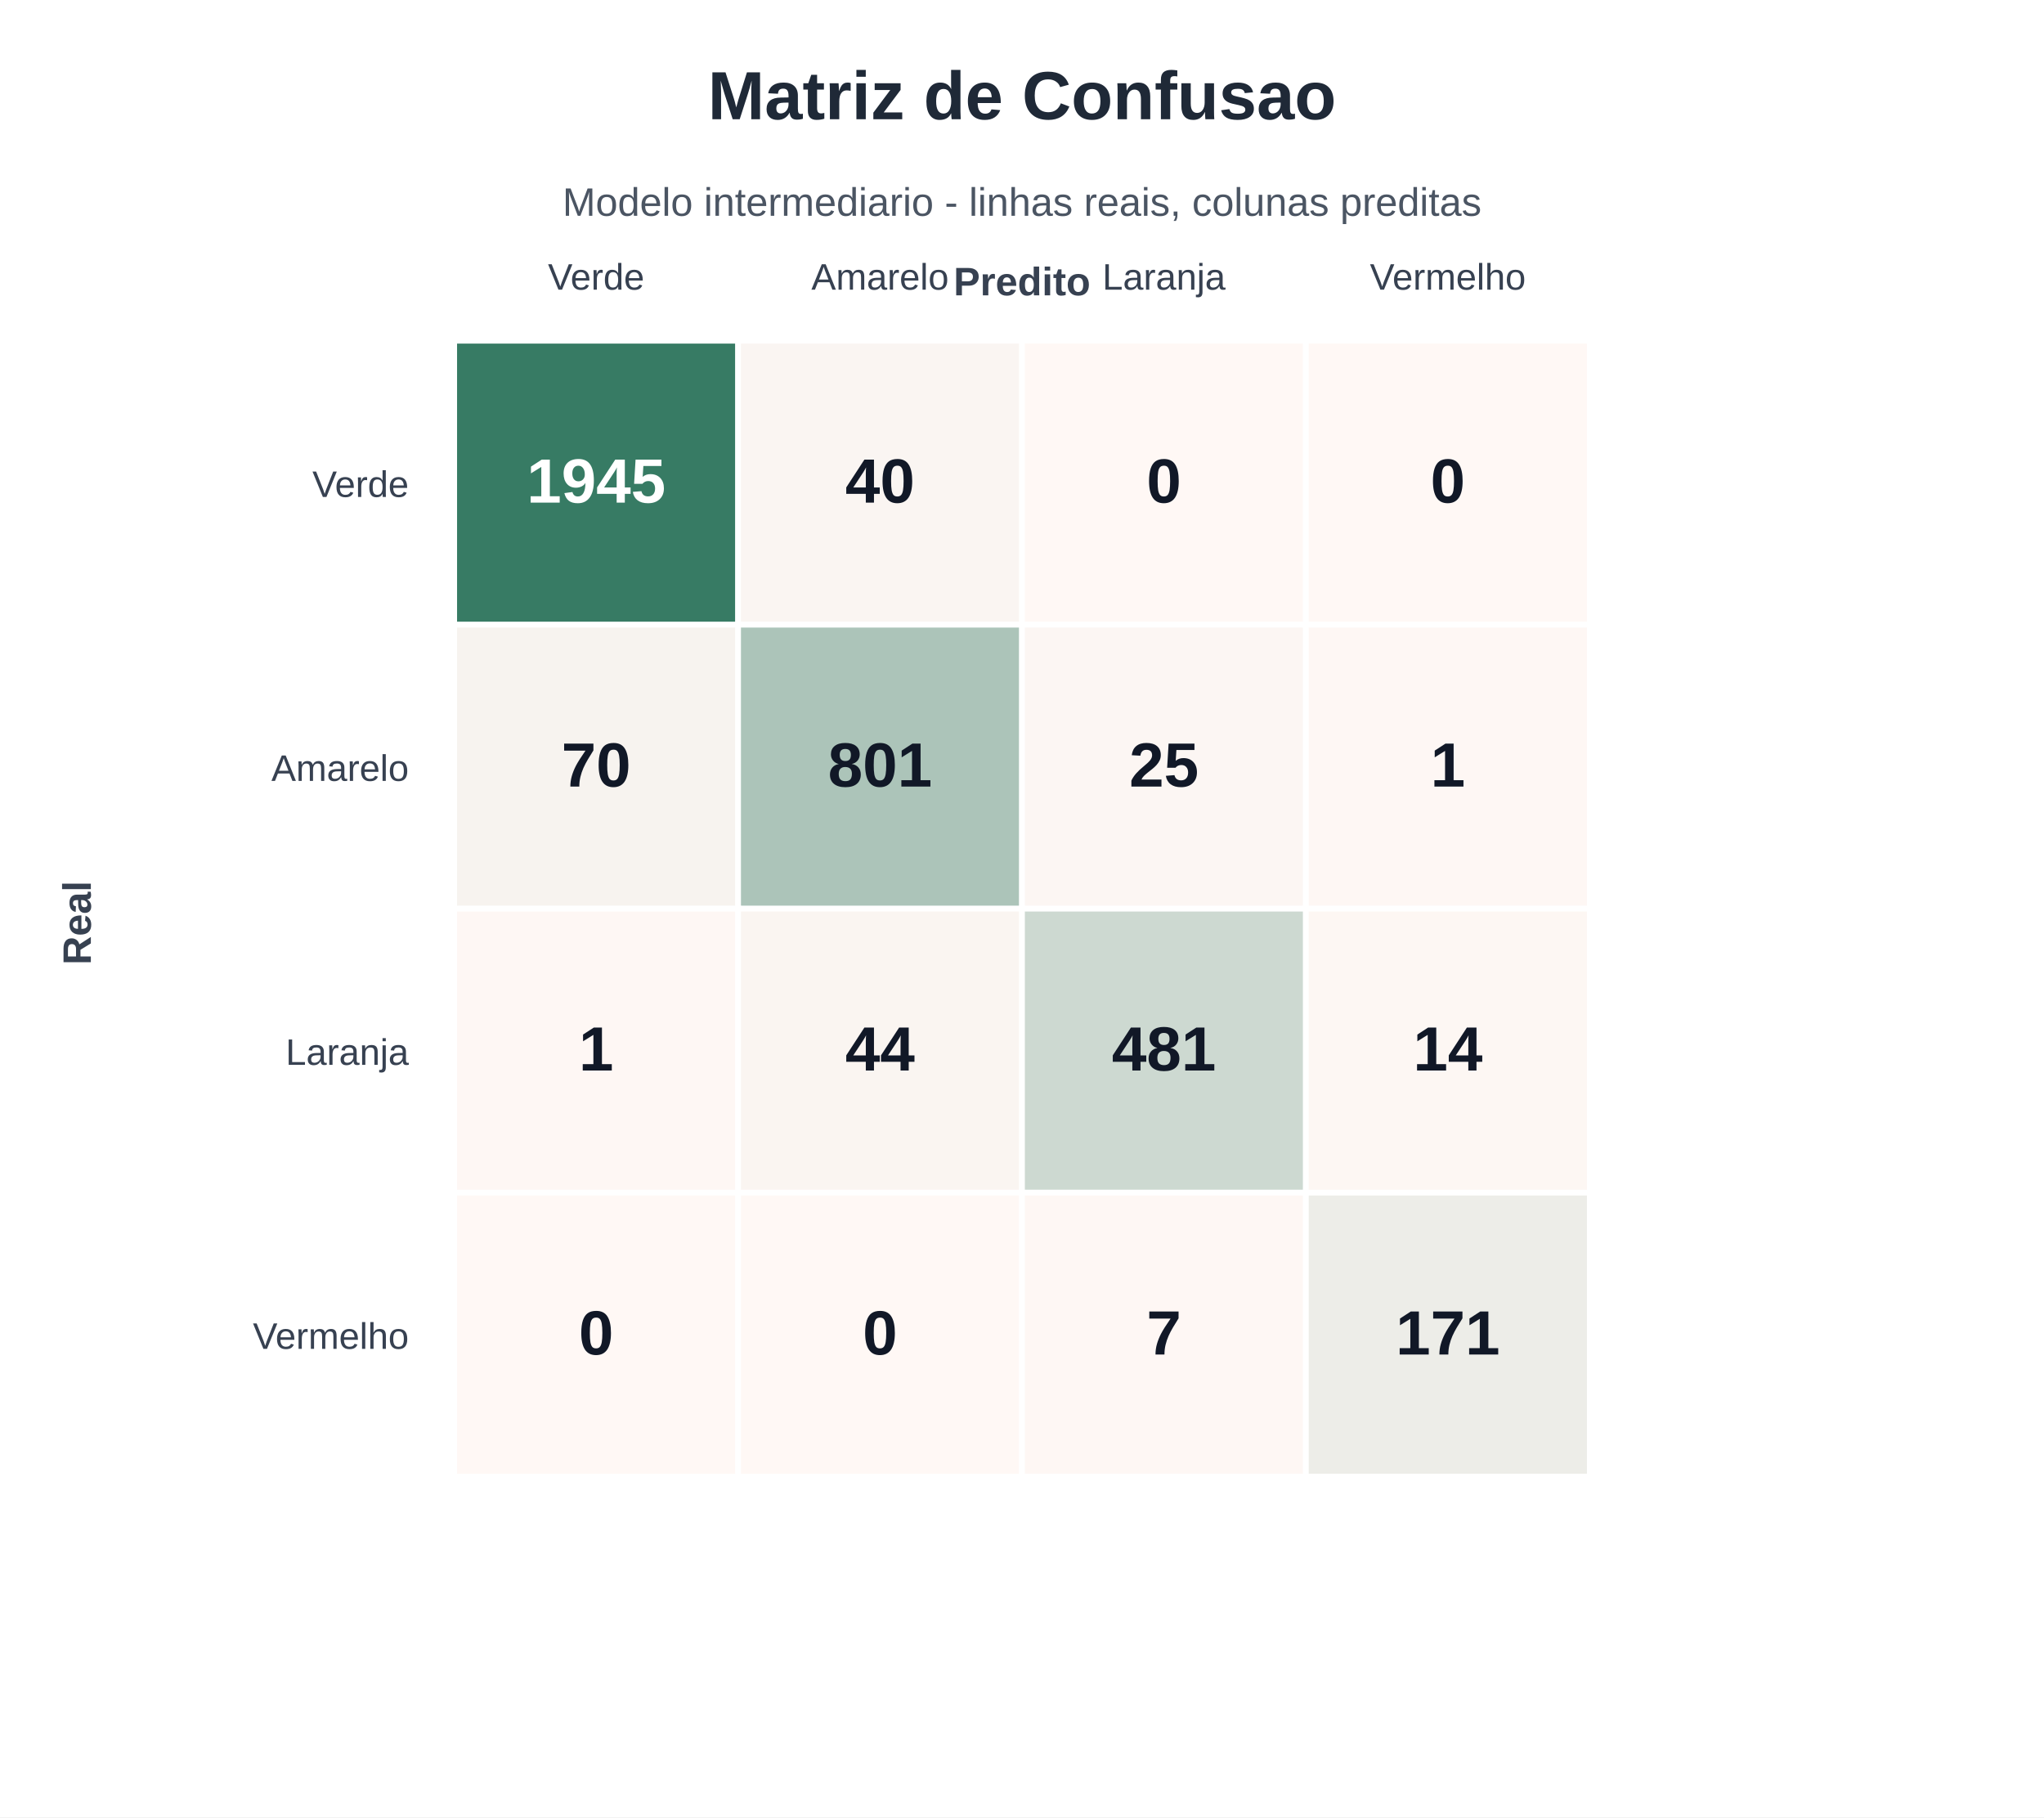
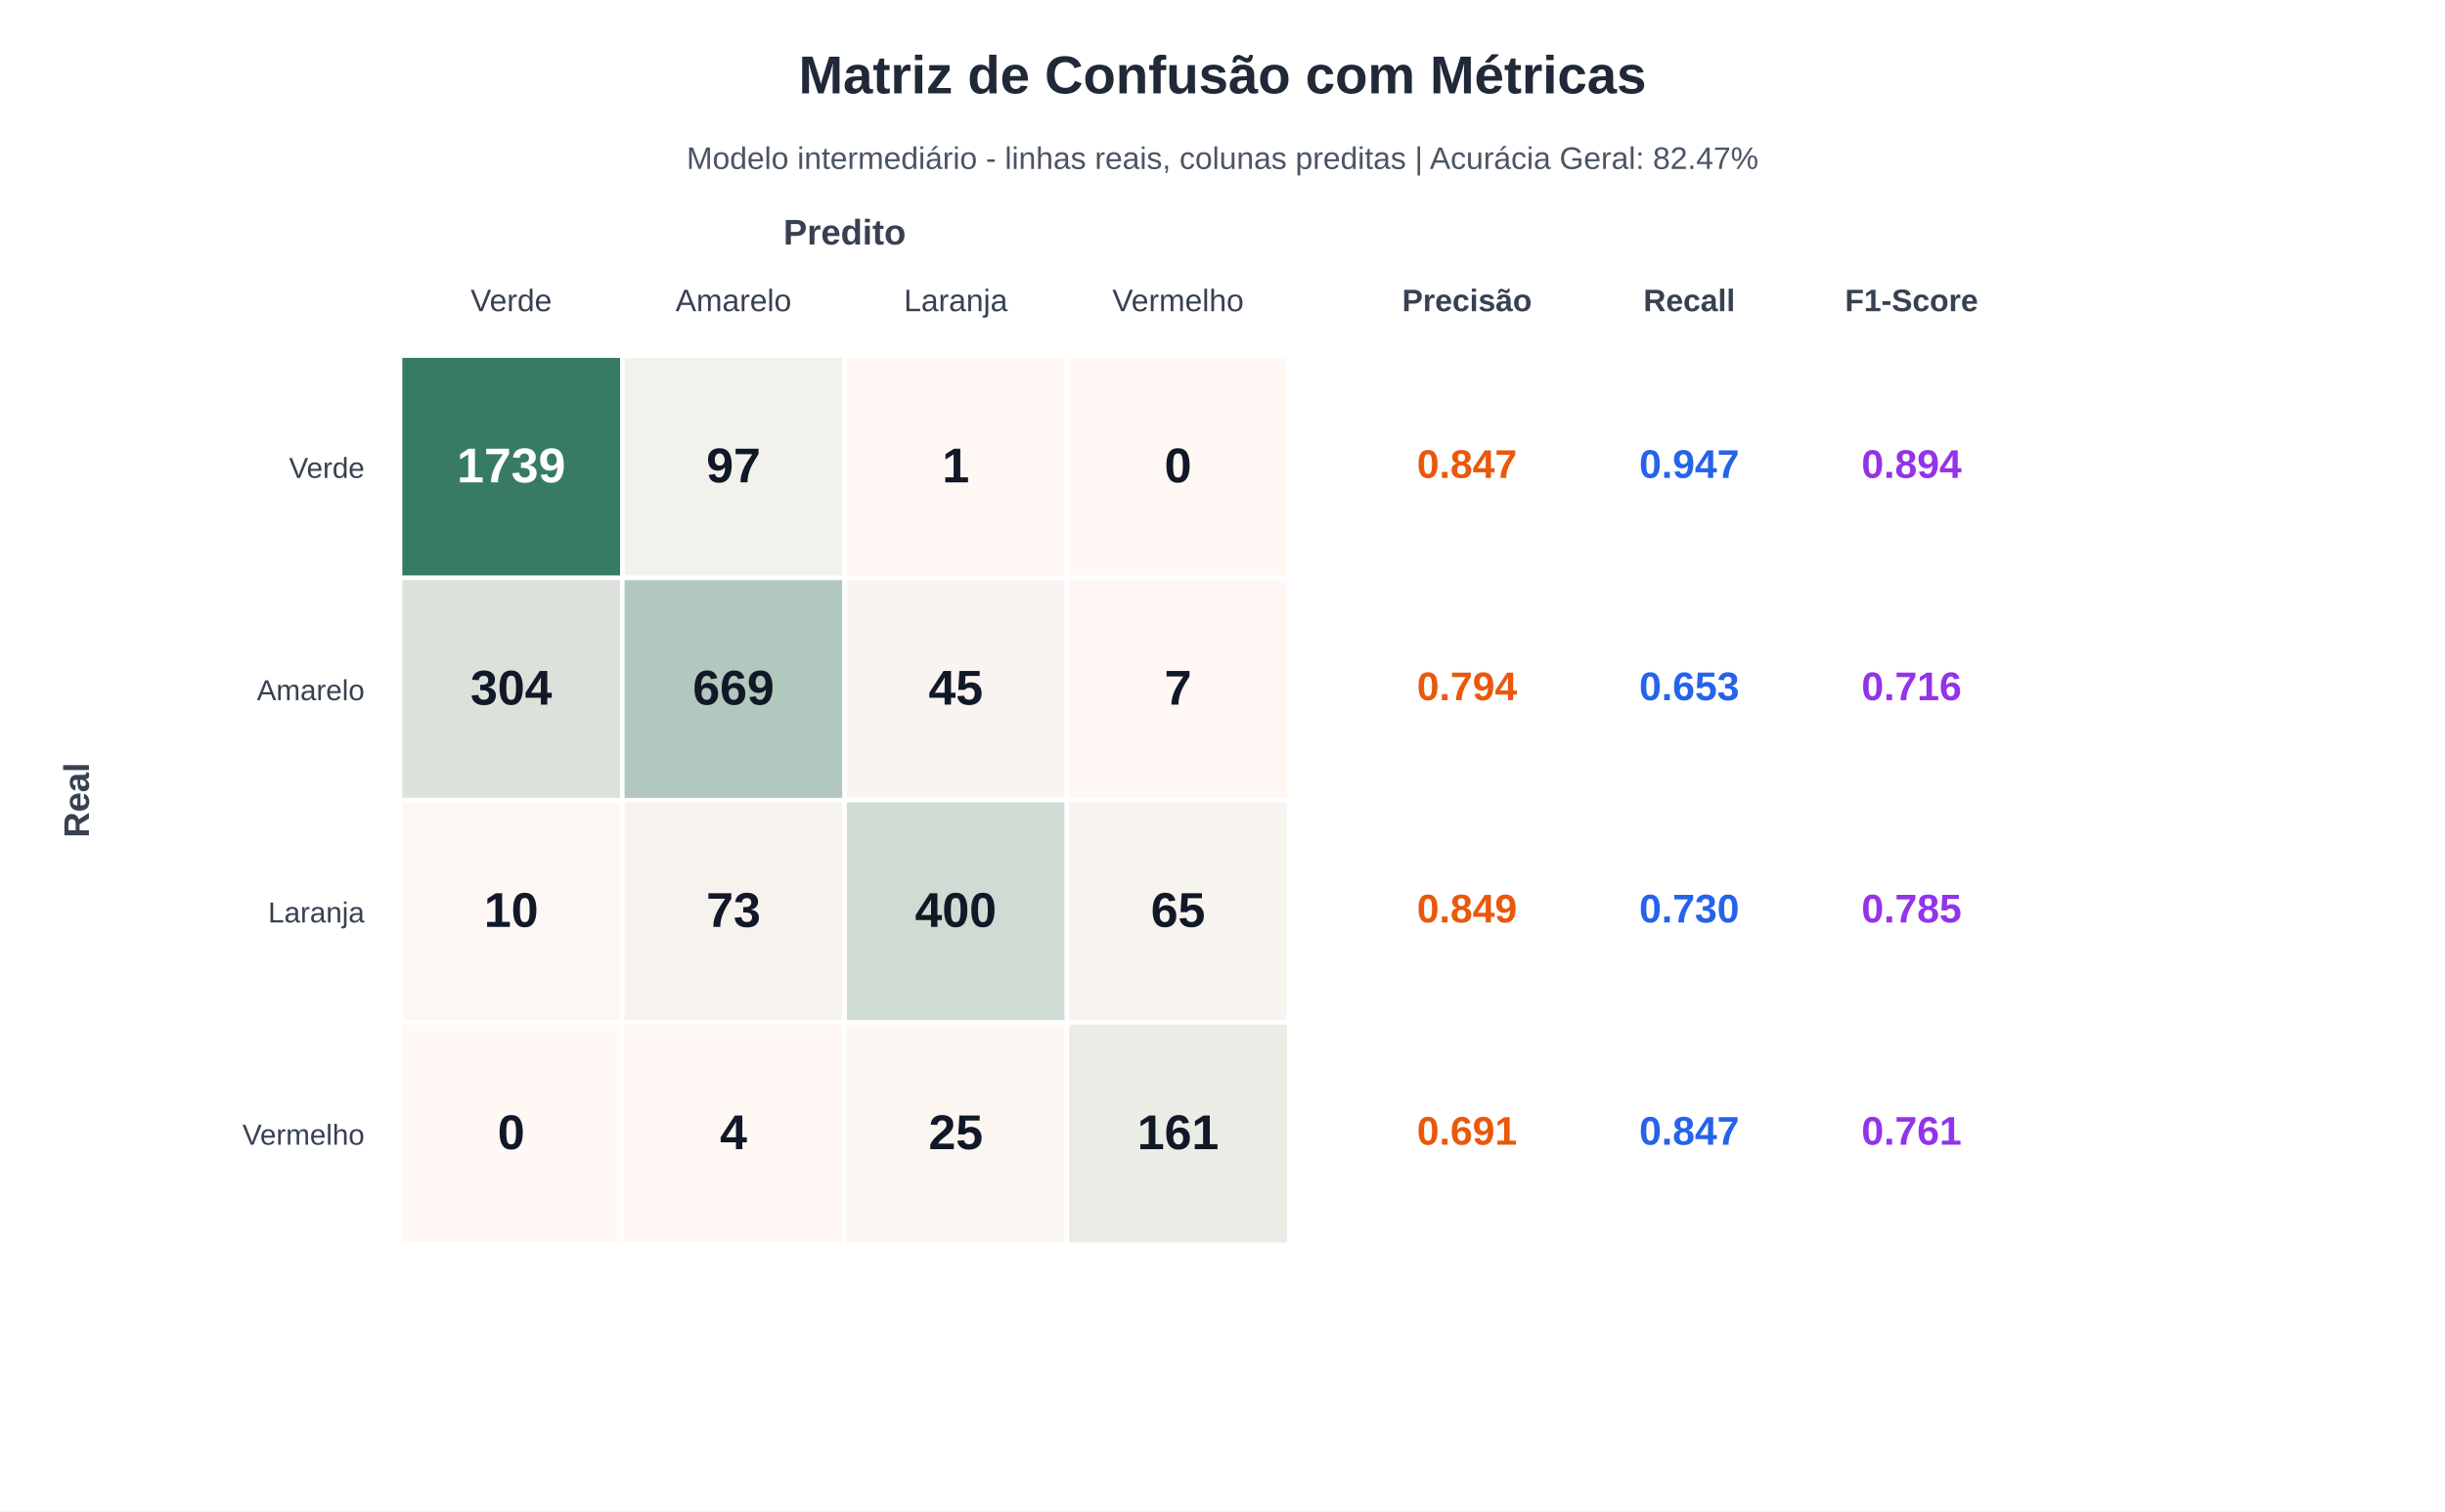
- <svg xmlns="http://www.w3.org/2000/svg" width="720" height="640" viewBox="0 0 720 640">
+ <svg xmlns="http://www.w3.org/2000/svg" width="1100" height="680" viewBox="0 0 1100 680">
  <rect width="100%" height="100%" fill="#ffffff" />
-   <text x="360" y="42" text-anchor="middle" font-family="Arial" font-size="24" font-weight="700" fill="#1f2937">Matriz de Confusao</text>
-   <text x="360" y="76" text-anchor="middle" font-family="Arial" font-size="14" fill="#4b5563">Modelo intermediario - linhas reais, colunas preditas</text>
-   <text x="360" y="104" text-anchor="middle" font-family="Arial" font-size="14" font-weight="700" fill="#374151">Predito</text>
-   <text x="32" y="325" transform="rotate(-90 32 325)" text-anchor="middle" font-family="Arial" font-size="14" font-weight="700" fill="#374151">Real</text>
-   <text x="210.0" y="102" text-anchor="middle" font-family="Arial" font-size="13" fill="#374151">Verde</text>
-   <text x="310.0" y="102" text-anchor="middle" font-family="Arial" font-size="13" fill="#374151">Amarelo</text>
-   <text x="410.0" y="102" text-anchor="middle" font-family="Arial" font-size="13" fill="#374151">Laranja</text>
-   <text x="510.0" y="102" text-anchor="middle" font-family="Arial" font-size="13" fill="#374151">Vermelho</text>
-   <text x="144" y="175.0" text-anchor="end" font-family="Arial" font-size="13" fill="#374151">Verde</text>
-   <text x="144" y="275.0" text-anchor="end" font-family="Arial" font-size="13" fill="#374151">Amarelo</text>
-   <text x="144" y="375.0" text-anchor="end" font-family="Arial" font-size="13" fill="#374151">Laranja</text>
-   <text x="144" y="475.0" text-anchor="end" font-family="Arial" font-size="13" fill="#374151">Vermelho</text>
-   <rect x="160" y="120" width="100" height="100" fill="rgb(55,123,100)" stroke="#ffffff" stroke-width="2" />
-   <text x="210.0" y="177.0" text-anchor="middle" font-family="Arial" font-size="22" font-weight="700" fill="#ffffff">1945</text>
-   <rect x="260" y="120" width="100" height="100" fill="rgb(250,245,242)" stroke="#ffffff" stroke-width="2" />
-   <text x="310.0" y="177.0" text-anchor="middle" font-family="Arial" font-size="22" font-weight="700" fill="#111827">40</text>
-   <rect x="360" y="120" width="100" height="100" fill="rgb(255,248,245)" stroke="#ffffff" stroke-width="2" />
-   <text x="410.0" y="177.0" text-anchor="middle" font-family="Arial" font-size="22" font-weight="700" fill="#111827">0</text>
-   <rect x="460" y="120" width="100" height="100" fill="rgb(255,248,245)" stroke="#ffffff" stroke-width="2" />
-   <text x="510.0" y="177.0" text-anchor="middle" font-family="Arial" font-size="22" font-weight="700" fill="#111827">0</text>
-   <rect x="160" y="220" width="100" height="100" fill="rgb(247,243,239)" stroke="#ffffff" stroke-width="2" />
-   <text x="210.0" y="277.0" text-anchor="middle" font-family="Arial" font-size="22" font-weight="700" fill="#111827">70</text>
-   <rect x="260" y="220" width="100" height="100" fill="rgb(172,196,185)" stroke="#ffffff" stroke-width="2" />
-   <text x="310.0" y="277.0" text-anchor="middle" font-family="Arial" font-size="22" font-weight="700" fill="#111827">801</text>
-   <rect x="360" y="220" width="100" height="100" fill="rgb(252,246,243)" stroke="#ffffff" stroke-width="2" />
-   <text x="410.0" y="277.0" text-anchor="middle" font-family="Arial" font-size="22" font-weight="700" fill="#111827">25</text>
-   <rect x="460" y="220" width="100" height="100" fill="rgb(254,247,244)" stroke="#ffffff" stroke-width="2" />
-   <text x="510.0" y="277.0" text-anchor="middle" font-family="Arial" font-size="22" font-weight="700" fill="#111827">1</text>
-   <rect x="160" y="320" width="100" height="100" fill="rgb(254,247,244)" stroke="#ffffff" stroke-width="2" />
-   <text x="210.0" y="377.0" text-anchor="middle" font-family="Arial" font-size="22" font-weight="700" fill="#111827">1</text>
-   <rect x="260" y="320" width="100" height="100" fill="rgb(250,245,241)" stroke="#ffffff" stroke-width="2" />
-   <text x="310.0" y="377.0" text-anchor="middle" font-family="Arial" font-size="22" font-weight="700" fill="#111827">44</text>
-   <rect x="360" y="320" width="100" height="100" fill="rgb(205,217,209)" stroke="#ffffff" stroke-width="2" />
-   <text x="410.0" y="377.0" text-anchor="middle" font-family="Arial" font-size="22" font-weight="700" fill="#111827">481</text>
-   <rect x="460" y="320" width="100" height="100" fill="rgb(253,247,243)" stroke="#ffffff" stroke-width="2" />
-   <text x="510.0" y="377.0" text-anchor="middle" font-family="Arial" font-size="22" font-weight="700" fill="#111827">14</text>
-   <rect x="160" y="420" width="100" height="100" fill="rgb(255,248,245)" stroke="#ffffff" stroke-width="2" />
-   <text x="210.0" y="477.0" text-anchor="middle" font-family="Arial" font-size="22" font-weight="700" fill="#111827">0</text>
-   <rect x="260" y="420" width="100" height="100" fill="rgb(255,248,245)" stroke="#ffffff" stroke-width="2" />
-   <text x="310.0" y="477.0" text-anchor="middle" font-family="Arial" font-size="22" font-weight="700" fill="#111827">0</text>
-   <rect x="360" y="420" width="100" height="100" fill="rgb(254,247,244)" stroke="#ffffff" stroke-width="2" />
-   <text x="410.0" y="477.0" text-anchor="middle" font-family="Arial" font-size="22" font-weight="700" fill="#111827">7</text>
-   <rect x="460" y="420" width="100" height="100" fill="rgb(237,237,232)" stroke="#ffffff" stroke-width="2" />
-   <text x="510.0" y="477.0" text-anchor="middle" font-family="Arial" font-size="22" font-weight="700" fill="#111827">171</text>
+   <text x="550.0" y="42" text-anchor="middle" font-family="Arial" font-size="24" font-weight="700" fill="#1f2937">Matriz de Confusão com Métricas</text>
+   <text x="550.0" y="76" text-anchor="middle" font-family="Arial" font-size="14" fill="#4b5563">Modelo intermediário - linhas reais, colunas preditas | Acurácia Geral: 82.47%</text>
+   <text x="380.0" y="110" text-anchor="middle" font-family="Arial" font-size="16" font-weight="700" fill="#374151">Predito</text>
+   <text x="40" y="360" transform="rotate(-90 40 360)" text-anchor="middle" font-family="Arial" font-size="16" font-weight="700" fill="#374151">Real</text>
+   <text x="230.0" y="140" text-anchor="middle" font-family="Arial" font-size="14" fill="#374151">Verde</text>
+   <text x="330.0" y="140" text-anchor="middle" font-family="Arial" font-size="14" fill="#374151">Amarelo</text>
+   <text x="430.0" y="140" text-anchor="middle" font-family="Arial" font-size="14" fill="#374151">Laranja</text>
+   <text x="530.0" y="140" text-anchor="middle" font-family="Arial" font-size="14" fill="#374151">Vermelho</text>
+   <text x="660" y="140" text-anchor="middle" font-family="Arial" font-size="14" font-weight="700" fill="#374151">Precisão</text>
+   <text x="760" y="140" text-anchor="middle" font-family="Arial" font-size="14" font-weight="700" fill="#374151">Recall</text>
+   <text x="860" y="140" text-anchor="middle" font-family="Arial" font-size="14" font-weight="700" fill="#374151">F1-Score</text>
+   <text x="164" y="215.0" text-anchor="end" font-family="Arial" font-size="13" fill="#374151">Verde</text>
+   <text x="660" y="215.0" text-anchor="middle" font-family="Arial" font-size="18" font-weight="700" fill="#ea580c">0.847</text>
+   <text x="760" y="215.0" text-anchor="middle" font-family="Arial" font-size="18" font-weight="700" fill="#2563eb">0.947</text>
+   <text x="860" y="215.0" text-anchor="middle" font-family="Arial" font-size="18" font-weight="700" fill="#9333ea">0.894</text>
+   <text x="164" y="315.0" text-anchor="end" font-family="Arial" font-size="13" fill="#374151">Amarelo</text>
+   <text x="660" y="315.0" text-anchor="middle" font-family="Arial" font-size="18" font-weight="700" fill="#ea580c">0.794</text>
+   <text x="760" y="315.0" text-anchor="middle" font-family="Arial" font-size="18" font-weight="700" fill="#2563eb">0.653</text>
+   <text x="860" y="315.0" text-anchor="middle" font-family="Arial" font-size="18" font-weight="700" fill="#9333ea">0.716</text>
+   <text x="164" y="415.0" text-anchor="end" font-family="Arial" font-size="13" fill="#374151">Laranja</text>
+   <text x="660" y="415.0" text-anchor="middle" font-family="Arial" font-size="18" font-weight="700" fill="#ea580c">0.849</text>
+   <text x="760" y="415.0" text-anchor="middle" font-family="Arial" font-size="18" font-weight="700" fill="#2563eb">0.730</text>
+   <text x="860" y="415.0" text-anchor="middle" font-family="Arial" font-size="18" font-weight="700" fill="#9333ea">0.785</text>
+   <text x="164" y="515.0" text-anchor="end" font-family="Arial" font-size="13" fill="#374151">Vermelho</text>
+   <text x="660" y="515.0" text-anchor="middle" font-family="Arial" font-size="18" font-weight="700" fill="#ea580c">0.691</text>
+   <text x="760" y="515.0" text-anchor="middle" font-family="Arial" font-size="18" font-weight="700" fill="#2563eb">0.847</text>
+   <text x="860" y="515.0" text-anchor="middle" font-family="Arial" font-size="18" font-weight="700" fill="#9333ea">0.761</text>
+   <rect x="180" y="160" width="100" height="100" fill="rgb(55,123,100)" stroke="#ffffff" stroke-width="2" />
+   <text x="230.0" y="217.0" text-anchor="middle" font-family="Arial" font-size="22" font-weight="700" fill="#ffffff">1739</text>
+   <rect x="280" y="160" width="100" height="100" fill="rgb(243,241,236)" stroke="#ffffff" stroke-width="2" />
+   <text x="330.0" y="217.0" text-anchor="middle" font-family="Arial" font-size="22" font-weight="700" fill="#111827">97</text>
+   <rect x="380" y="160" width="100" height="100" fill="rgb(254,247,244)" stroke="#ffffff" stroke-width="2" />
+   <text x="430.0" y="217.0" text-anchor="middle" font-family="Arial" font-size="22" font-weight="700" fill="#111827">1</text>
+   <rect x="480" y="160" width="100" height="100" fill="rgb(255,248,245)" stroke="#ffffff" stroke-width="2" />
+   <text x="530.0" y="217.0" text-anchor="middle" font-family="Arial" font-size="22" font-weight="700" fill="#111827">0</text>
+   <rect x="180" y="260" width="100" height="100" fill="rgb(220,226,219)" stroke="#ffffff" stroke-width="2" />
+   <text x="230.0" y="317.0" text-anchor="middle" font-family="Arial" font-size="22" font-weight="700" fill="#111827">304</text>
+   <rect x="280" y="260" width="100" height="100" fill="rgb(178,199,189)" stroke="#ffffff" stroke-width="2" />
+   <text x="330.0" y="317.0" text-anchor="middle" font-family="Arial" font-size="22" font-weight="700" fill="#111827">669</text>
+   <rect x="380" y="260" width="100" height="100" fill="rgb(249,244,241)" stroke="#ffffff" stroke-width="2" />
+   <text x="430.0" y="317.0" text-anchor="middle" font-family="Arial" font-size="22" font-weight="700" fill="#111827">45</text>
+   <rect x="480" y="260" width="100" height="100" fill="rgb(254,247,244)" stroke="#ffffff" stroke-width="2" />
+   <text x="530.0" y="317.0" text-anchor="middle" font-family="Arial" font-size="22" font-weight="700" fill="#111827">7</text>
+   <rect x="180" y="360" width="100" height="100" fill="rgb(253,247,244)" stroke="#ffffff" stroke-width="2" />
+   <text x="230.0" y="417.0" text-anchor="middle" font-family="Arial" font-size="22" font-weight="700" fill="#111827">10</text>
+   <rect x="280" y="360" width="100" height="100" fill="rgb(246,242,238)" stroke="#ffffff" stroke-width="2" />
+   <text x="330.0" y="417.0" text-anchor="middle" font-family="Arial" font-size="22" font-weight="700" fill="#111827">73</text>
+   <rect x="380" y="360" width="100" height="100" fill="rgb(208,219,211)" stroke="#ffffff" stroke-width="2" />
+   <text x="430.0" y="417.0" text-anchor="middle" font-family="Arial" font-size="22" font-weight="700" fill="#111827">400</text>
+   <rect x="480" y="360" width="100" height="100" fill="rgb(247,243,239)" stroke="#ffffff" stroke-width="2" />
+   <text x="530.0" y="417.0" text-anchor="middle" font-family="Arial" font-size="22" font-weight="700" fill="#111827">65</text>
+   <rect x="180" y="460" width="100" height="100" fill="rgb(255,248,245)" stroke="#ffffff" stroke-width="2" />
+   <text x="230.0" y="517.0" text-anchor="middle" font-family="Arial" font-size="22" font-weight="700" fill="#111827">0</text>
+   <rect x="280" y="460" width="100" height="100" fill="rgb(254,247,244)" stroke="#ffffff" stroke-width="2" />
+   <text x="330.0" y="517.0" text-anchor="middle" font-family="Arial" font-size="22" font-weight="700" fill="#111827">4</text>
+   <rect x="380" y="460" width="100" height="100" fill="rgb(252,246,242)" stroke="#ffffff" stroke-width="2" />
+   <text x="430.0" y="517.0" text-anchor="middle" font-family="Arial" font-size="22" font-weight="700" fill="#111827">25</text>
+   <rect x="480" y="460" width="100" height="100" fill="rgb(236,236,231)" stroke="#ffffff" stroke-width="2" />
+   <text x="530.0" y="517.0" text-anchor="middle" font-family="Arial" font-size="22" font-weight="700" fill="#111827">161</text>
</svg>
